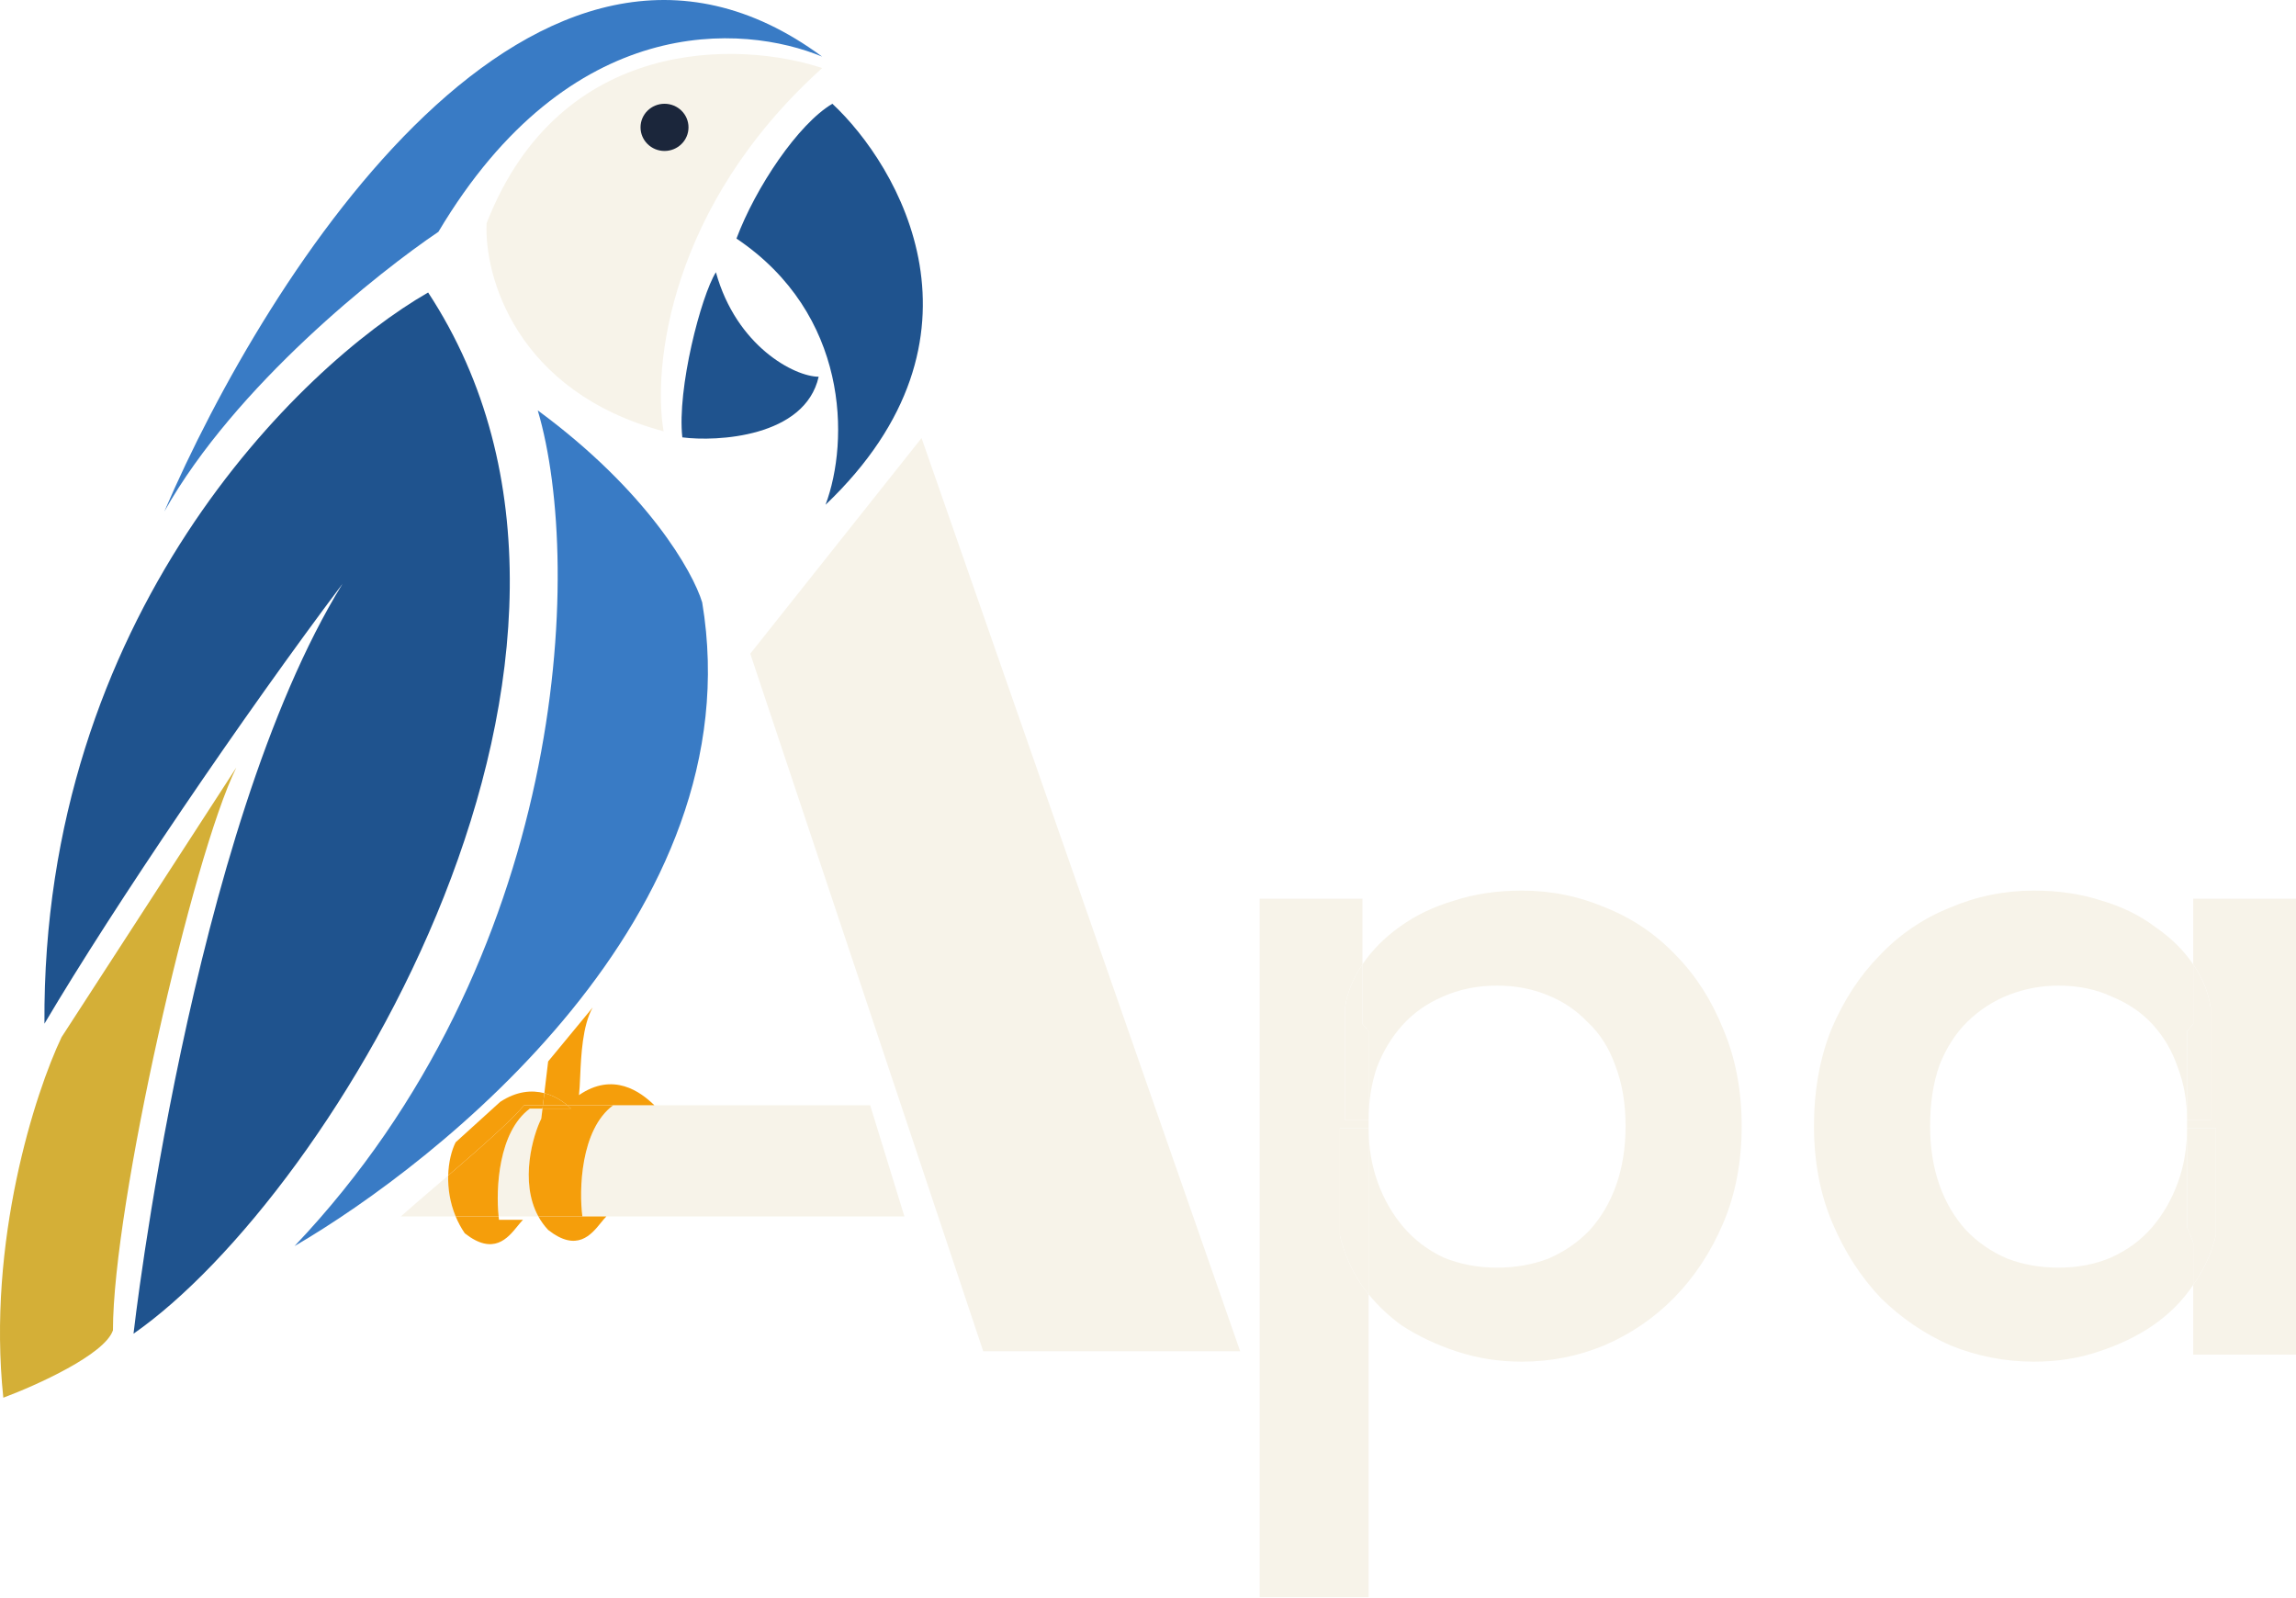
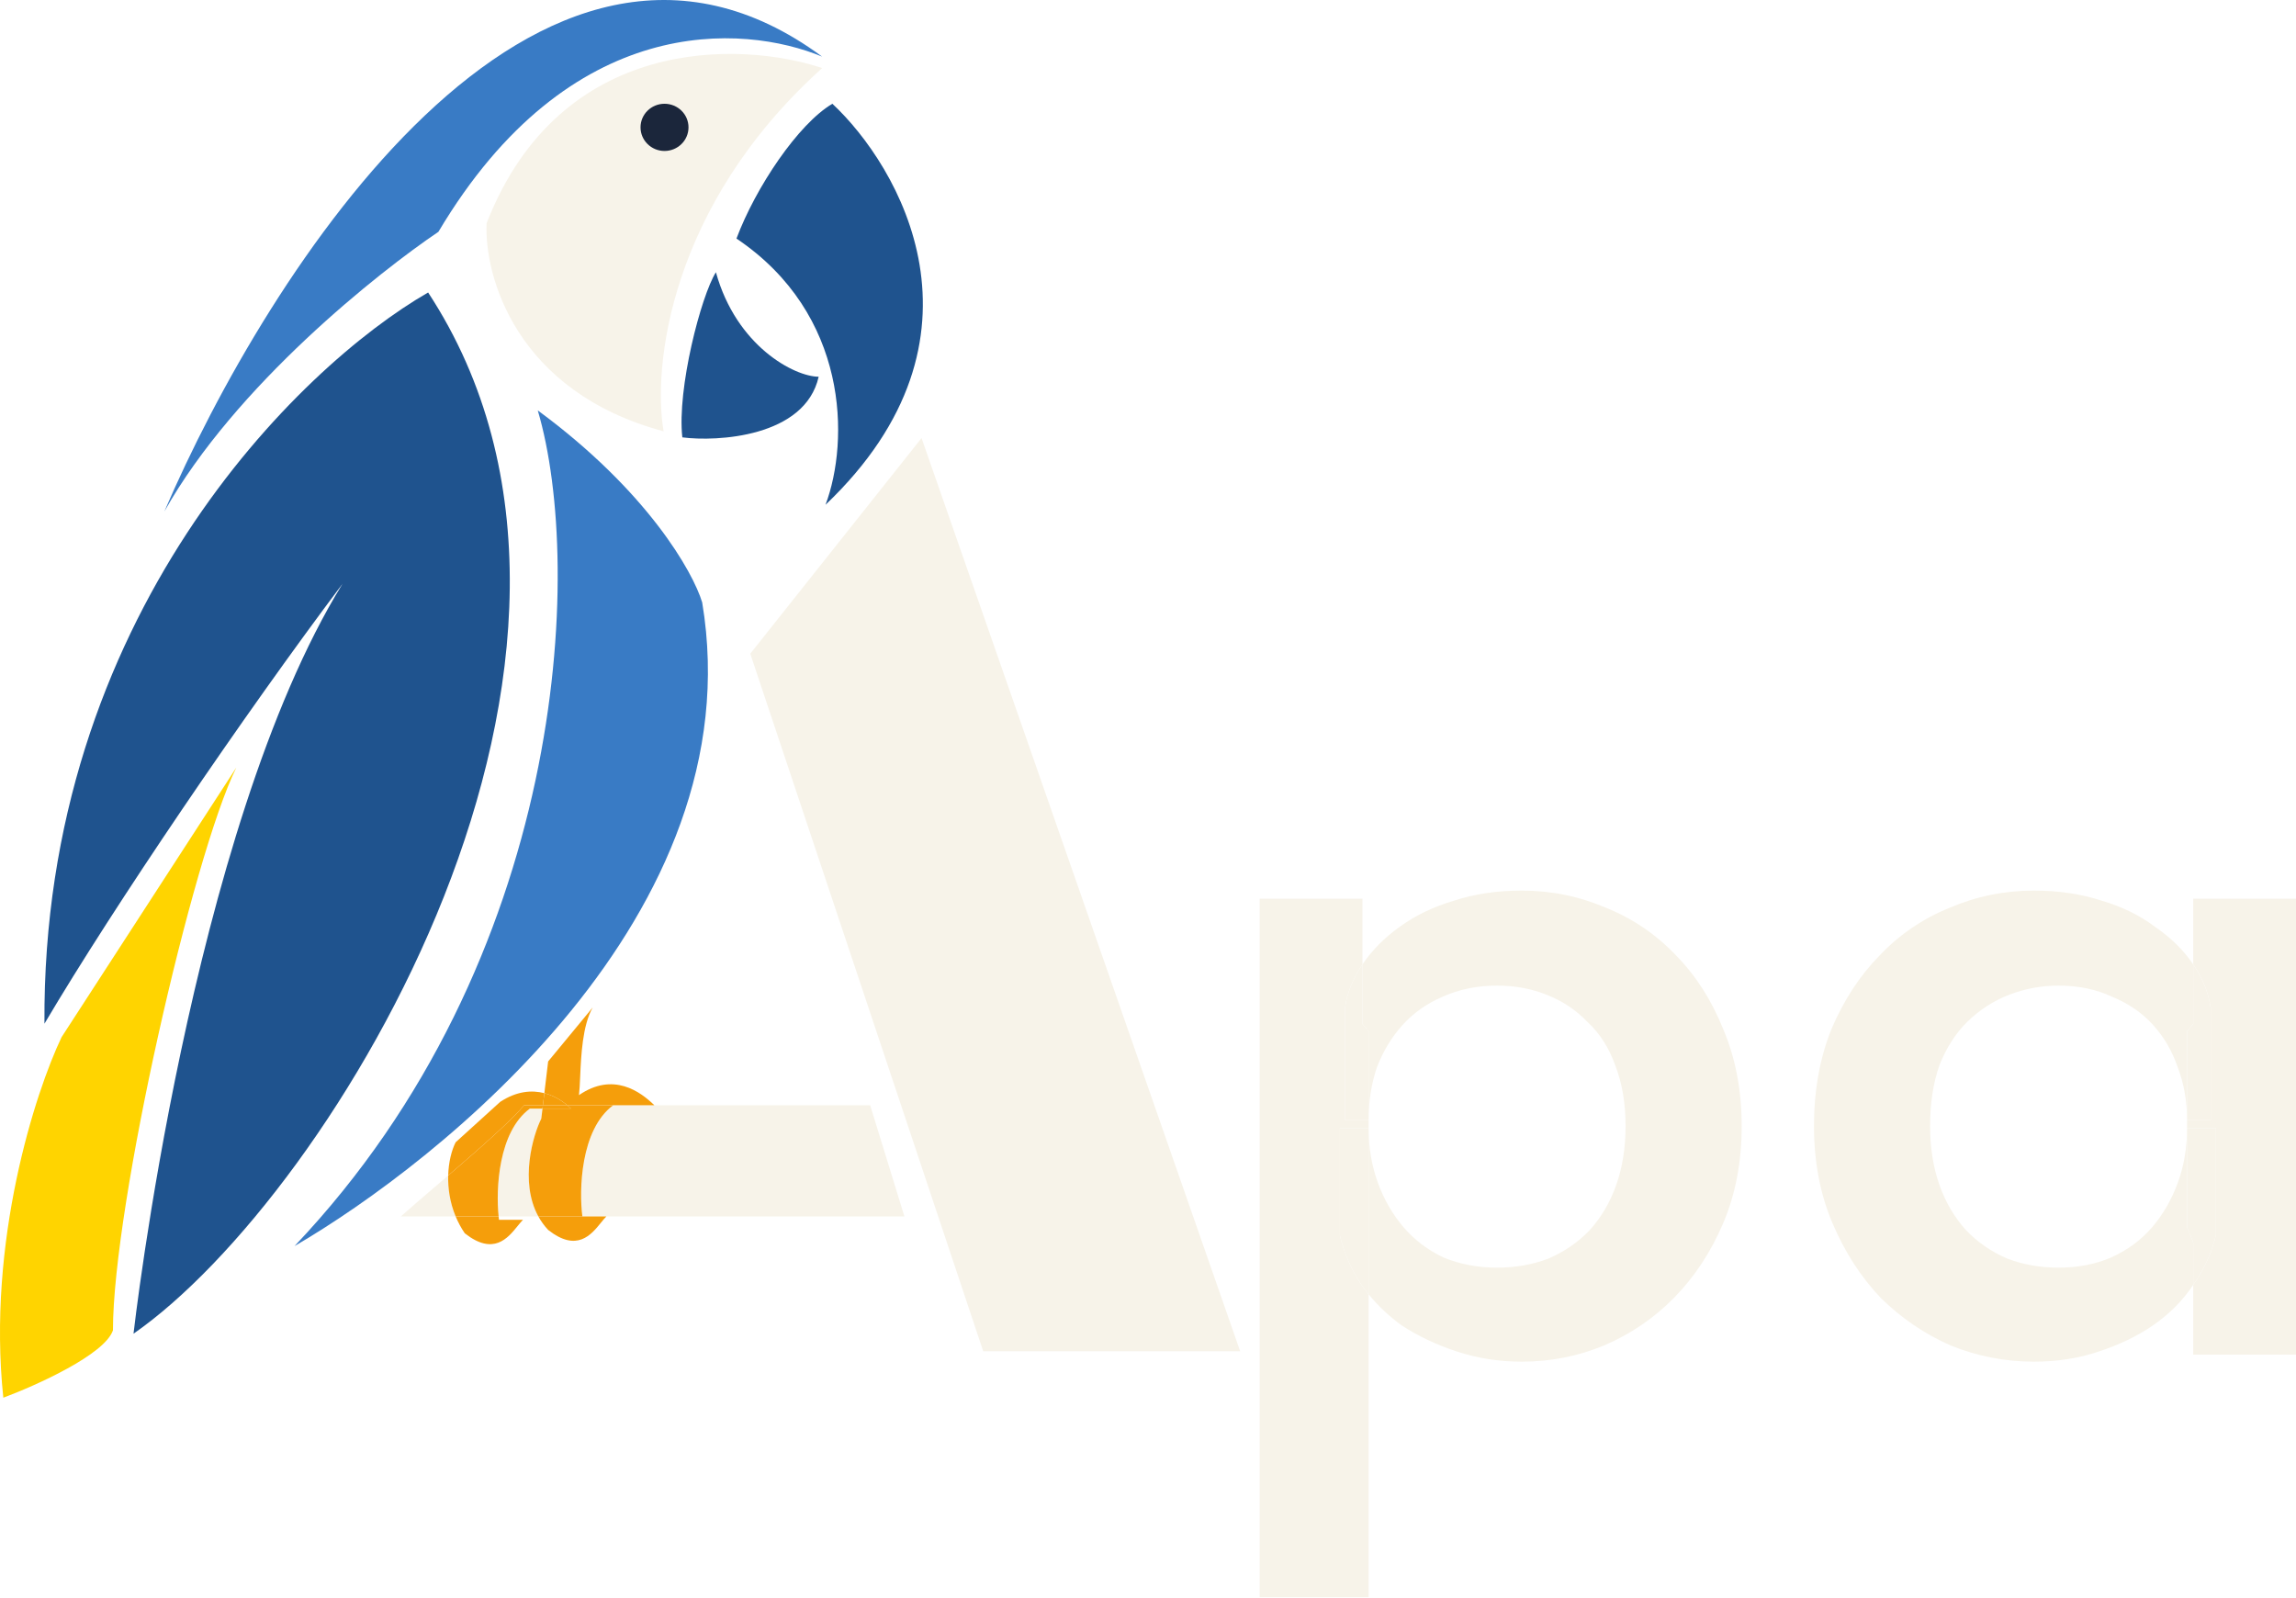
<svg xmlns="http://www.w3.org/2000/svg" width="92" height="64" viewBox="0 0 92 64" fill="none">
  <path d="M28.137 24.141C30.224 36.671 17.521 46.6 11.802 49.93C22.674 38.481 23.424 22.791 21.548 16.445C25.941 19.675 27.771 22.922 28.137 24.141Z" fill="#397BC5" />
  <path d="M1.781 41.019C1.671 24.709 11.985 14.69 17.155 11.72C26.627 26.167 13.312 47.905 5.35 53.441C5.35 53.441 7.628 33.276 13.726 23.391C9.754 28.673 4.58 36.283 1.781 41.019Z" fill="#1F538E" />
  <path d="M32.942 2.268C21.52 -6.157 10.704 10.909 6.585 20.496C9.441 15.419 15.233 10.864 17.567 9.289C22.838 0.432 29.784 0.963 32.942 2.268Z" fill="#397BC5" />
  <path d="M19.498 8.945C22.453 1.37 29.694 1.644 32.945 2.727C26.798 8.267 26.148 14.739 26.591 17.283C20.68 15.7 19.399 11.065 19.498 8.945Z" fill="#F7F3E9" />
  <path d="M33.079 20.226C40.107 13.529 36.007 6.634 33.353 4.158C31.981 4.968 30.279 7.507 29.51 9.559C34.012 12.584 34.04 17.66 33.079 20.226Z" fill="#1F538E" />
  <path d="M27.341 17.525C27.122 15.581 28.091 11.854 28.686 10.909C29.51 13.88 31.843 15.095 32.804 15.095C32.255 17.525 28.714 17.705 27.341 17.525Z" fill="#1F538E" />
-   <path d="M2.467 41.559L9.468 30.758C7.711 34.322 4.526 48.31 4.526 53.306C4.197 54.278 1.46 55.511 0.133 56.006C-0.525 49.741 1.415 43.764 2.467 41.559Z" fill="#D4AF37" />
+   <path d="M2.467 41.559L9.468 30.758C7.711 34.322 4.526 48.31 4.526 53.306C4.197 54.278 1.46 55.511 0.133 56.006C-0.525 49.741 1.415 43.764 2.467 41.559Z" fill="#FFD400" />
  <path d="M27.588 5.103C27.588 5.625 27.158 6.049 26.627 6.049C26.096 6.049 25.666 5.625 25.666 5.103C25.666 4.581 26.096 4.158 26.627 4.158C27.158 4.158 27.588 4.581 27.588 5.103Z" fill="#1B263B" />
  <path d="M49.693 54.144L36.926 17.553L30.063 26.194L39.397 54.144H49.693Z" fill="#F7F3E9" />
  <path d="M36.24 48.743L34.867 44.287H26.219H24.572C23.254 45.259 23.199 47.707 23.336 48.743H24.297L36.24 48.743Z" fill="#F7F3E9" />
  <path d="M19.98 48.743H21.572C20.803 47.343 21.367 45.461 21.689 44.827L21.738 44.422H21.231C19.967 45.354 19.865 47.643 19.98 48.743Z" fill="#F7F3E9" />
  <path d="M18.258 48.743C18.024 48.18 17.945 47.61 17.959 47.103C17.769 47.267 17.581 47.427 17.399 47.583C16.876 48.032 16.402 48.437 16.061 48.743H18.258Z" fill="#F7F3E9" />
  <path d="M50.475 64H54.84V51.863C54.74 51.74 54.644 51.614 54.552 51.483C54.14 50.862 53.852 50.201 53.687 49.499V45.205H54.84V44.881H53.893V40.385C53.975 39.791 54.209 39.21 54.593 38.643V36.01H50.475V64Z" fill="#F7F3E9" />
  <path d="M54.593 38.643V41.033L54.84 41.316V44.881C54.84 44.125 54.95 43.423 55.17 42.775C55.417 42.127 55.76 41.559 56.199 41.073C56.639 40.587 57.174 40.209 57.805 39.939C58.464 39.642 59.192 39.494 59.988 39.494C60.702 39.494 61.361 39.615 61.965 39.858C62.596 40.101 63.145 40.466 63.612 40.952C64.106 41.411 64.477 41.992 64.724 42.694C64.998 43.396 65.136 44.206 65.136 45.124C65.136 45.988 65.012 46.771 64.765 47.473C64.518 48.175 64.161 48.783 63.694 49.296C63.228 49.782 62.678 50.16 62.047 50.43C61.416 50.673 60.729 50.795 59.988 50.795C59.219 50.795 58.505 50.66 57.846 50.39C57.215 50.093 56.68 49.688 56.24 49.175C55.801 48.662 55.458 48.068 55.211 47.392C54.964 46.717 54.84 45.988 54.84 45.205V51.863C55.219 52.327 55.659 52.741 56.158 53.104C56.817 53.536 57.558 53.887 58.382 54.157C59.206 54.427 60.07 54.562 60.976 54.562C62.129 54.562 63.228 54.346 64.271 53.914C65.342 53.455 66.275 52.82 67.071 52.01C67.895 51.173 68.554 50.174 69.048 49.013C69.542 47.852 69.789 46.555 69.789 45.124C69.789 43.693 69.542 42.397 69.048 41.235C68.581 40.074 67.95 39.089 67.154 38.279C66.357 37.441 65.424 36.807 64.353 36.375C63.282 35.916 62.157 35.686 60.976 35.686C59.988 35.686 59.082 35.821 58.258 36.091C57.435 36.334 56.707 36.685 56.076 37.144C55.472 37.576 54.977 38.076 54.593 38.643Z" fill="#F7F3E9" />
  <path d="M53.687 49.499C53.852 50.201 54.14 50.862 54.552 51.483C54.644 51.614 54.74 51.74 54.84 51.863V45.205H53.687V49.499Z" fill="#F7F3E9" />
  <path d="M54.593 41.033V38.643C54.209 39.21 53.975 39.791 53.893 40.385V44.881H54.84V41.316L54.593 41.033Z" fill="#F7F3E9" />
  <path d="M87.882 51.483V49.782L87.635 49.175V45.205C87.635 45.988 87.511 46.717 87.264 47.392C87.017 48.068 86.674 48.662 86.235 49.175C85.795 49.688 85.246 50.093 84.587 50.39C83.956 50.66 83.256 50.795 82.487 50.795C81.746 50.795 81.059 50.673 80.428 50.43C79.796 50.16 79.247 49.782 78.781 49.296C78.314 48.783 77.957 48.175 77.71 47.473C77.463 46.771 77.339 45.988 77.339 45.124C77.339 44.206 77.463 43.396 77.71 42.694C77.984 41.992 78.355 41.411 78.822 40.952C79.316 40.466 79.879 40.101 80.51 39.858C81.142 39.615 81.801 39.494 82.487 39.494C83.283 39.494 83.997 39.642 84.629 39.939C85.287 40.209 85.837 40.587 86.276 41.073C86.715 41.559 87.044 42.127 87.264 42.775C87.511 43.423 87.635 44.125 87.635 44.881V41.316L87.882 41.033V38.643C87.498 38.076 86.99 37.576 86.358 37.144C85.754 36.685 85.04 36.334 84.217 36.091C83.393 35.821 82.487 35.686 81.499 35.686C80.318 35.686 79.192 35.916 78.122 36.375C77.051 36.807 76.118 37.441 75.321 38.279C74.525 39.089 73.88 40.074 73.386 41.235C72.919 42.397 72.686 43.693 72.686 45.124C72.686 46.555 72.933 47.852 73.427 49.013C73.921 50.174 74.566 51.173 75.363 52.01C76.186 52.82 77.12 53.455 78.163 53.914C79.234 54.346 80.346 54.562 81.499 54.562C82.432 54.562 83.297 54.427 84.093 54.157C84.917 53.887 85.644 53.536 86.276 53.104C86.935 52.645 87.47 52.105 87.882 51.483Z" fill="#F7F3E9" />
  <path d="M87.882 51.483V54.279H92V36.01H87.882V38.643C88.266 39.21 88.499 39.791 88.582 40.385V44.881H87.635V45.205H88.788V49.499C88.623 50.201 88.321 50.862 87.882 51.483Z" fill="#F7F3E9" />
  <path d="M87.635 41.316V44.881H88.582V40.385C88.499 39.791 88.266 39.21 87.882 38.643V41.033L87.635 41.316Z" fill="#F7F3E9" />
  <path d="M87.882 49.782V51.483C88.321 50.862 88.623 50.201 88.788 49.499V45.205H87.635V49.175L87.882 49.782Z" fill="#F7F3E9" />
  <path d="M24.572 44.287H22.73C22.783 44.331 22.832 44.377 22.878 44.422H21.738L21.689 44.827C21.367 45.461 20.803 47.343 21.572 48.743L23.336 48.743C23.199 47.707 23.254 45.259 24.572 44.287Z" fill="#F59E0B" />
  <path d="M19.98 48.743C19.865 47.643 19.967 45.354 21.231 44.422H21.738L21.754 44.287H21.003C20.464 44.928 19.16 46.07 17.959 47.103C17.945 47.61 18.024 48.18 18.258 48.743H19.98Z" fill="#F59E0B" />
  <path d="M23.748 40.371L21.964 42.532L21.812 43.803C22.176 43.897 22.488 44.083 22.73 44.287H24.572H26.219C25.67 43.747 24.572 42.937 23.199 43.882C23.222 43.698 23.234 43.443 23.247 43.149C23.285 42.289 23.339 41.096 23.748 40.371Z" fill="#F59E0B" />
  <path d="M20.042 44.152L18.257 45.772C18.099 46.084 17.974 46.557 17.959 47.103C19.16 46.07 20.464 44.928 21.003 44.287H21.754L21.812 43.803C21.306 43.672 20.7 43.72 20.042 44.152Z" fill="#F59E0B" />
  <path d="M21.754 44.287H22.73C22.488 44.083 22.176 43.897 21.812 43.803L21.754 44.287Z" fill="#F59E0B" />
  <path d="M21.738 44.422H22.878C22.832 44.377 22.783 44.331 22.73 44.287H21.754L21.738 44.422Z" fill="#F59E0B" />
  <path d="M21.572 48.743C21.677 48.933 21.806 49.114 21.964 49.283C23.114 50.188 23.686 49.481 24.083 48.99C24.16 48.895 24.23 48.808 24.297 48.743L21.572 48.743Z" fill="#F59E0B" />
  <path d="M20.956 48.878H19.995C19.99 48.835 19.985 48.79 19.98 48.743H18.258C18.353 48.971 18.473 49.197 18.623 49.418C19.773 50.323 20.345 49.616 20.742 49.125C20.819 49.03 20.89 48.943 20.956 48.878Z" fill="#F59E0B" />
</svg>
